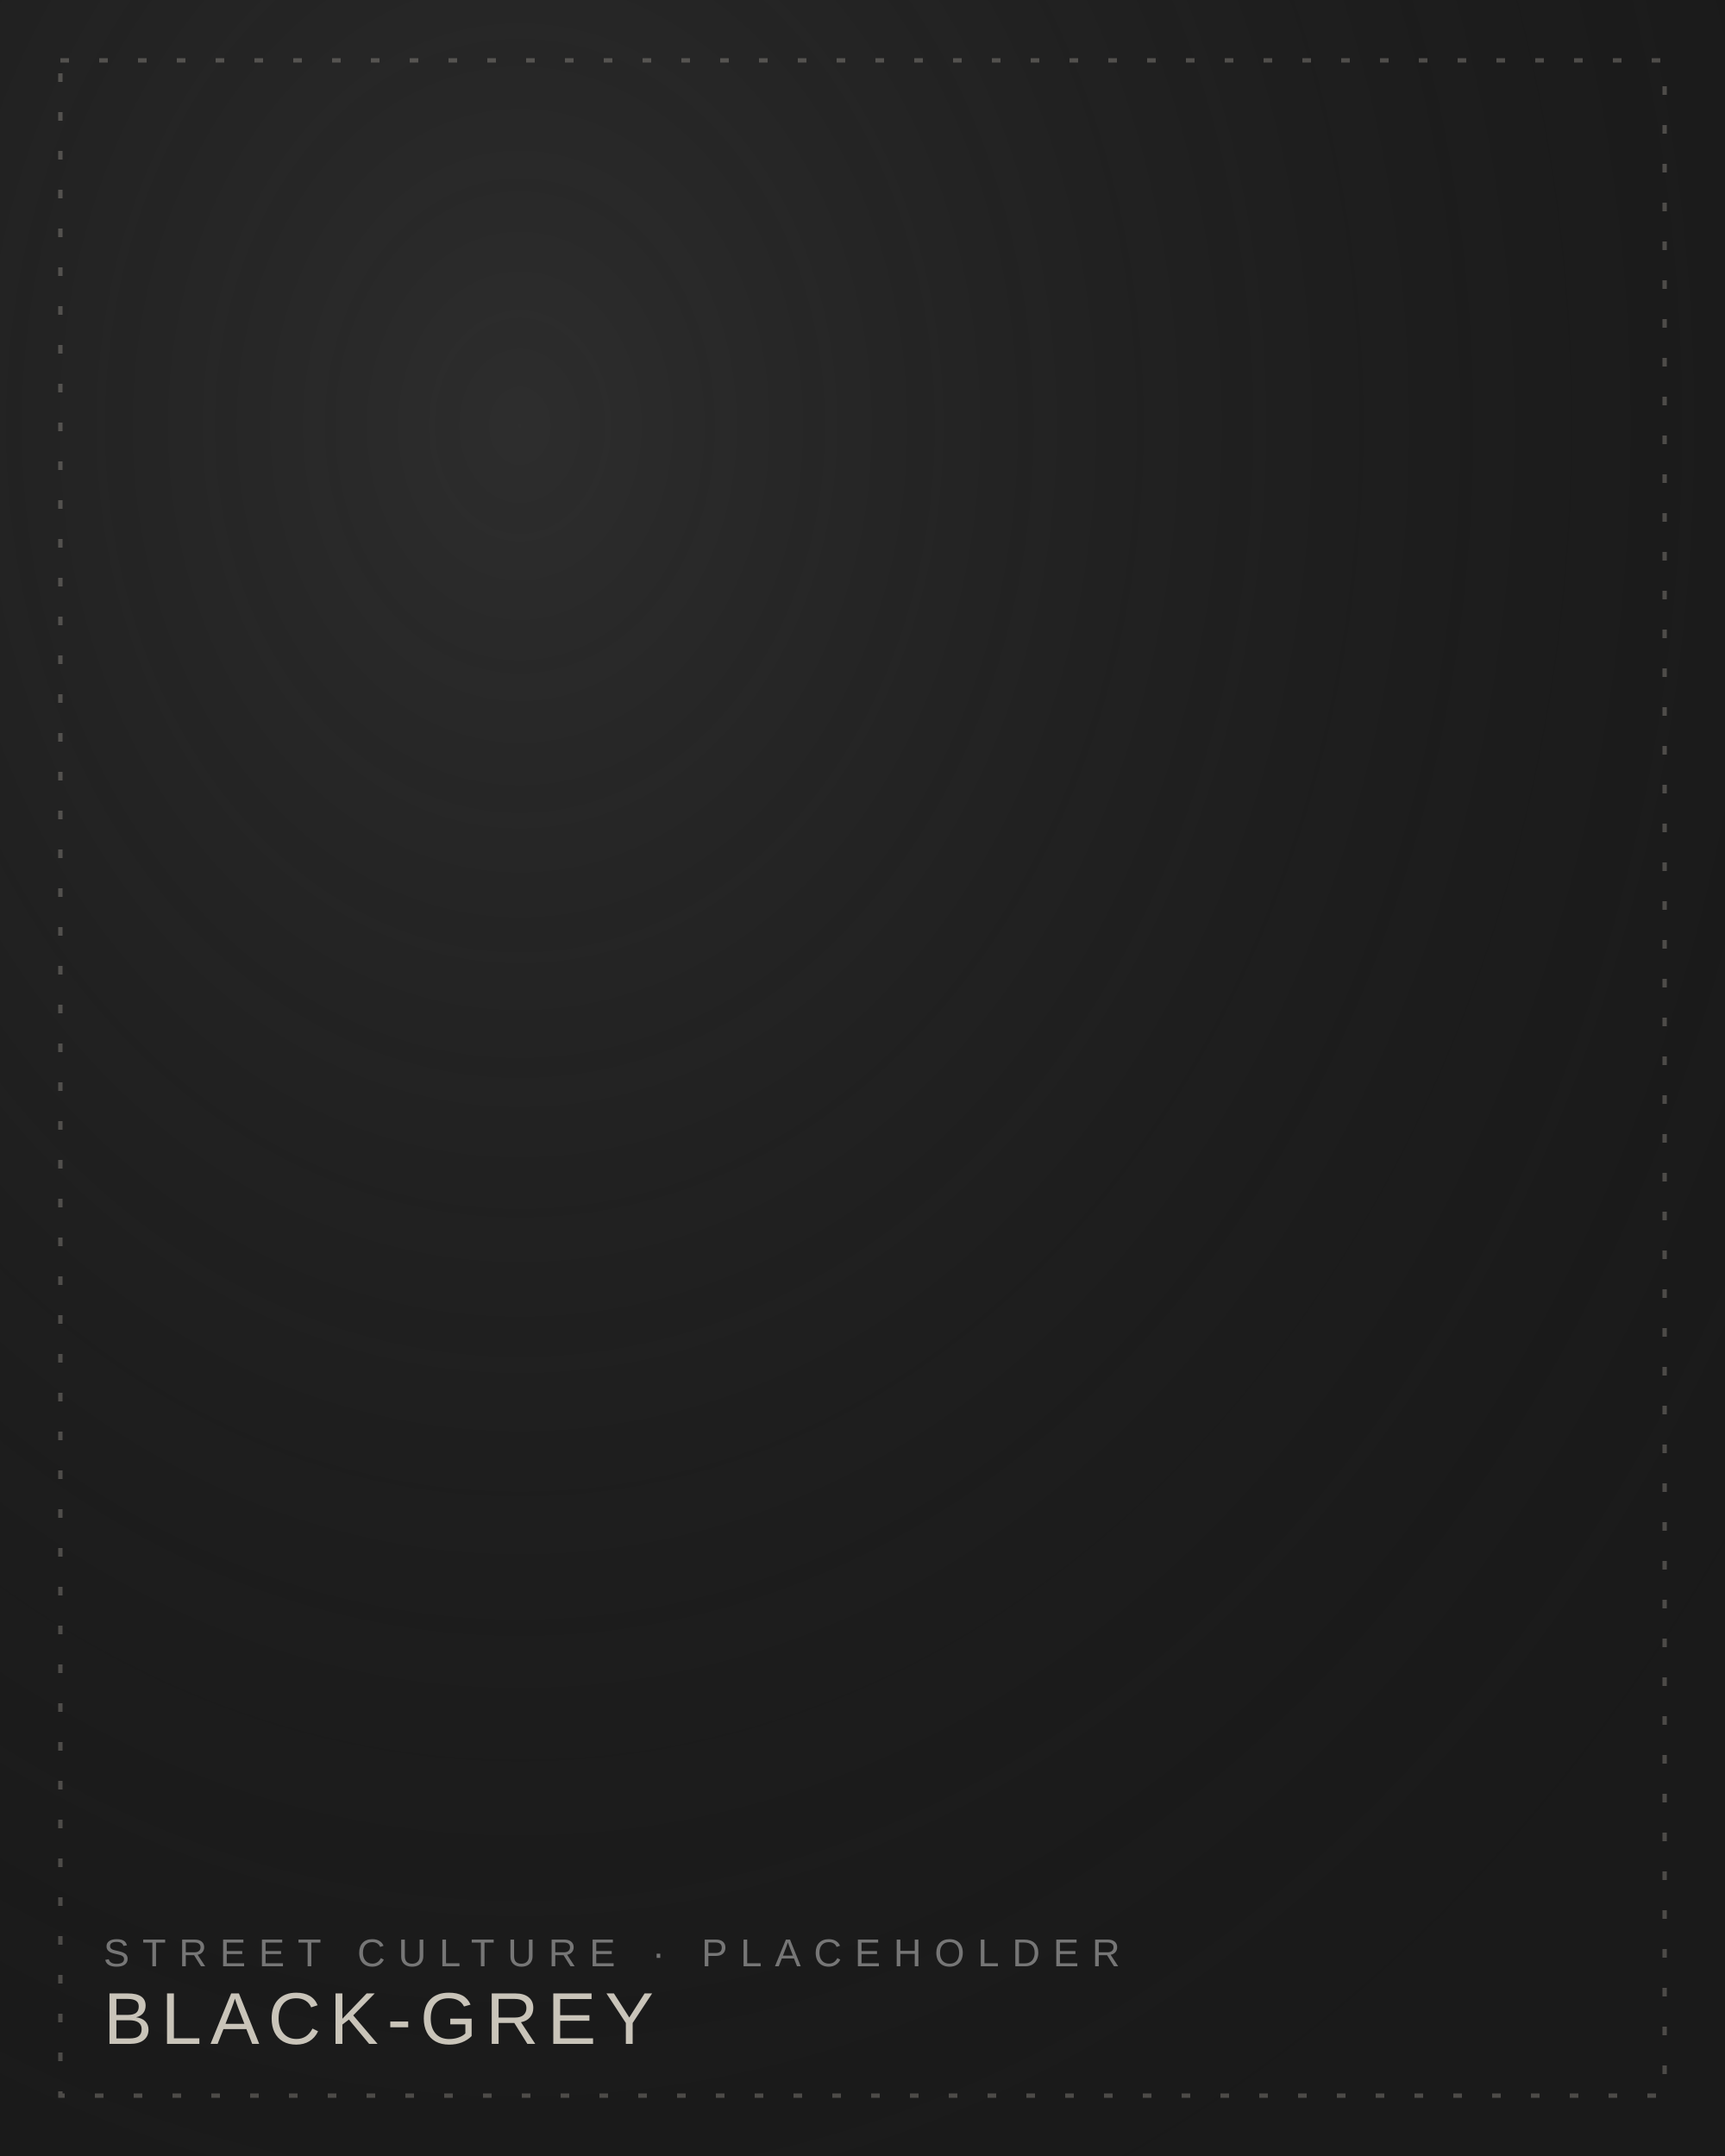
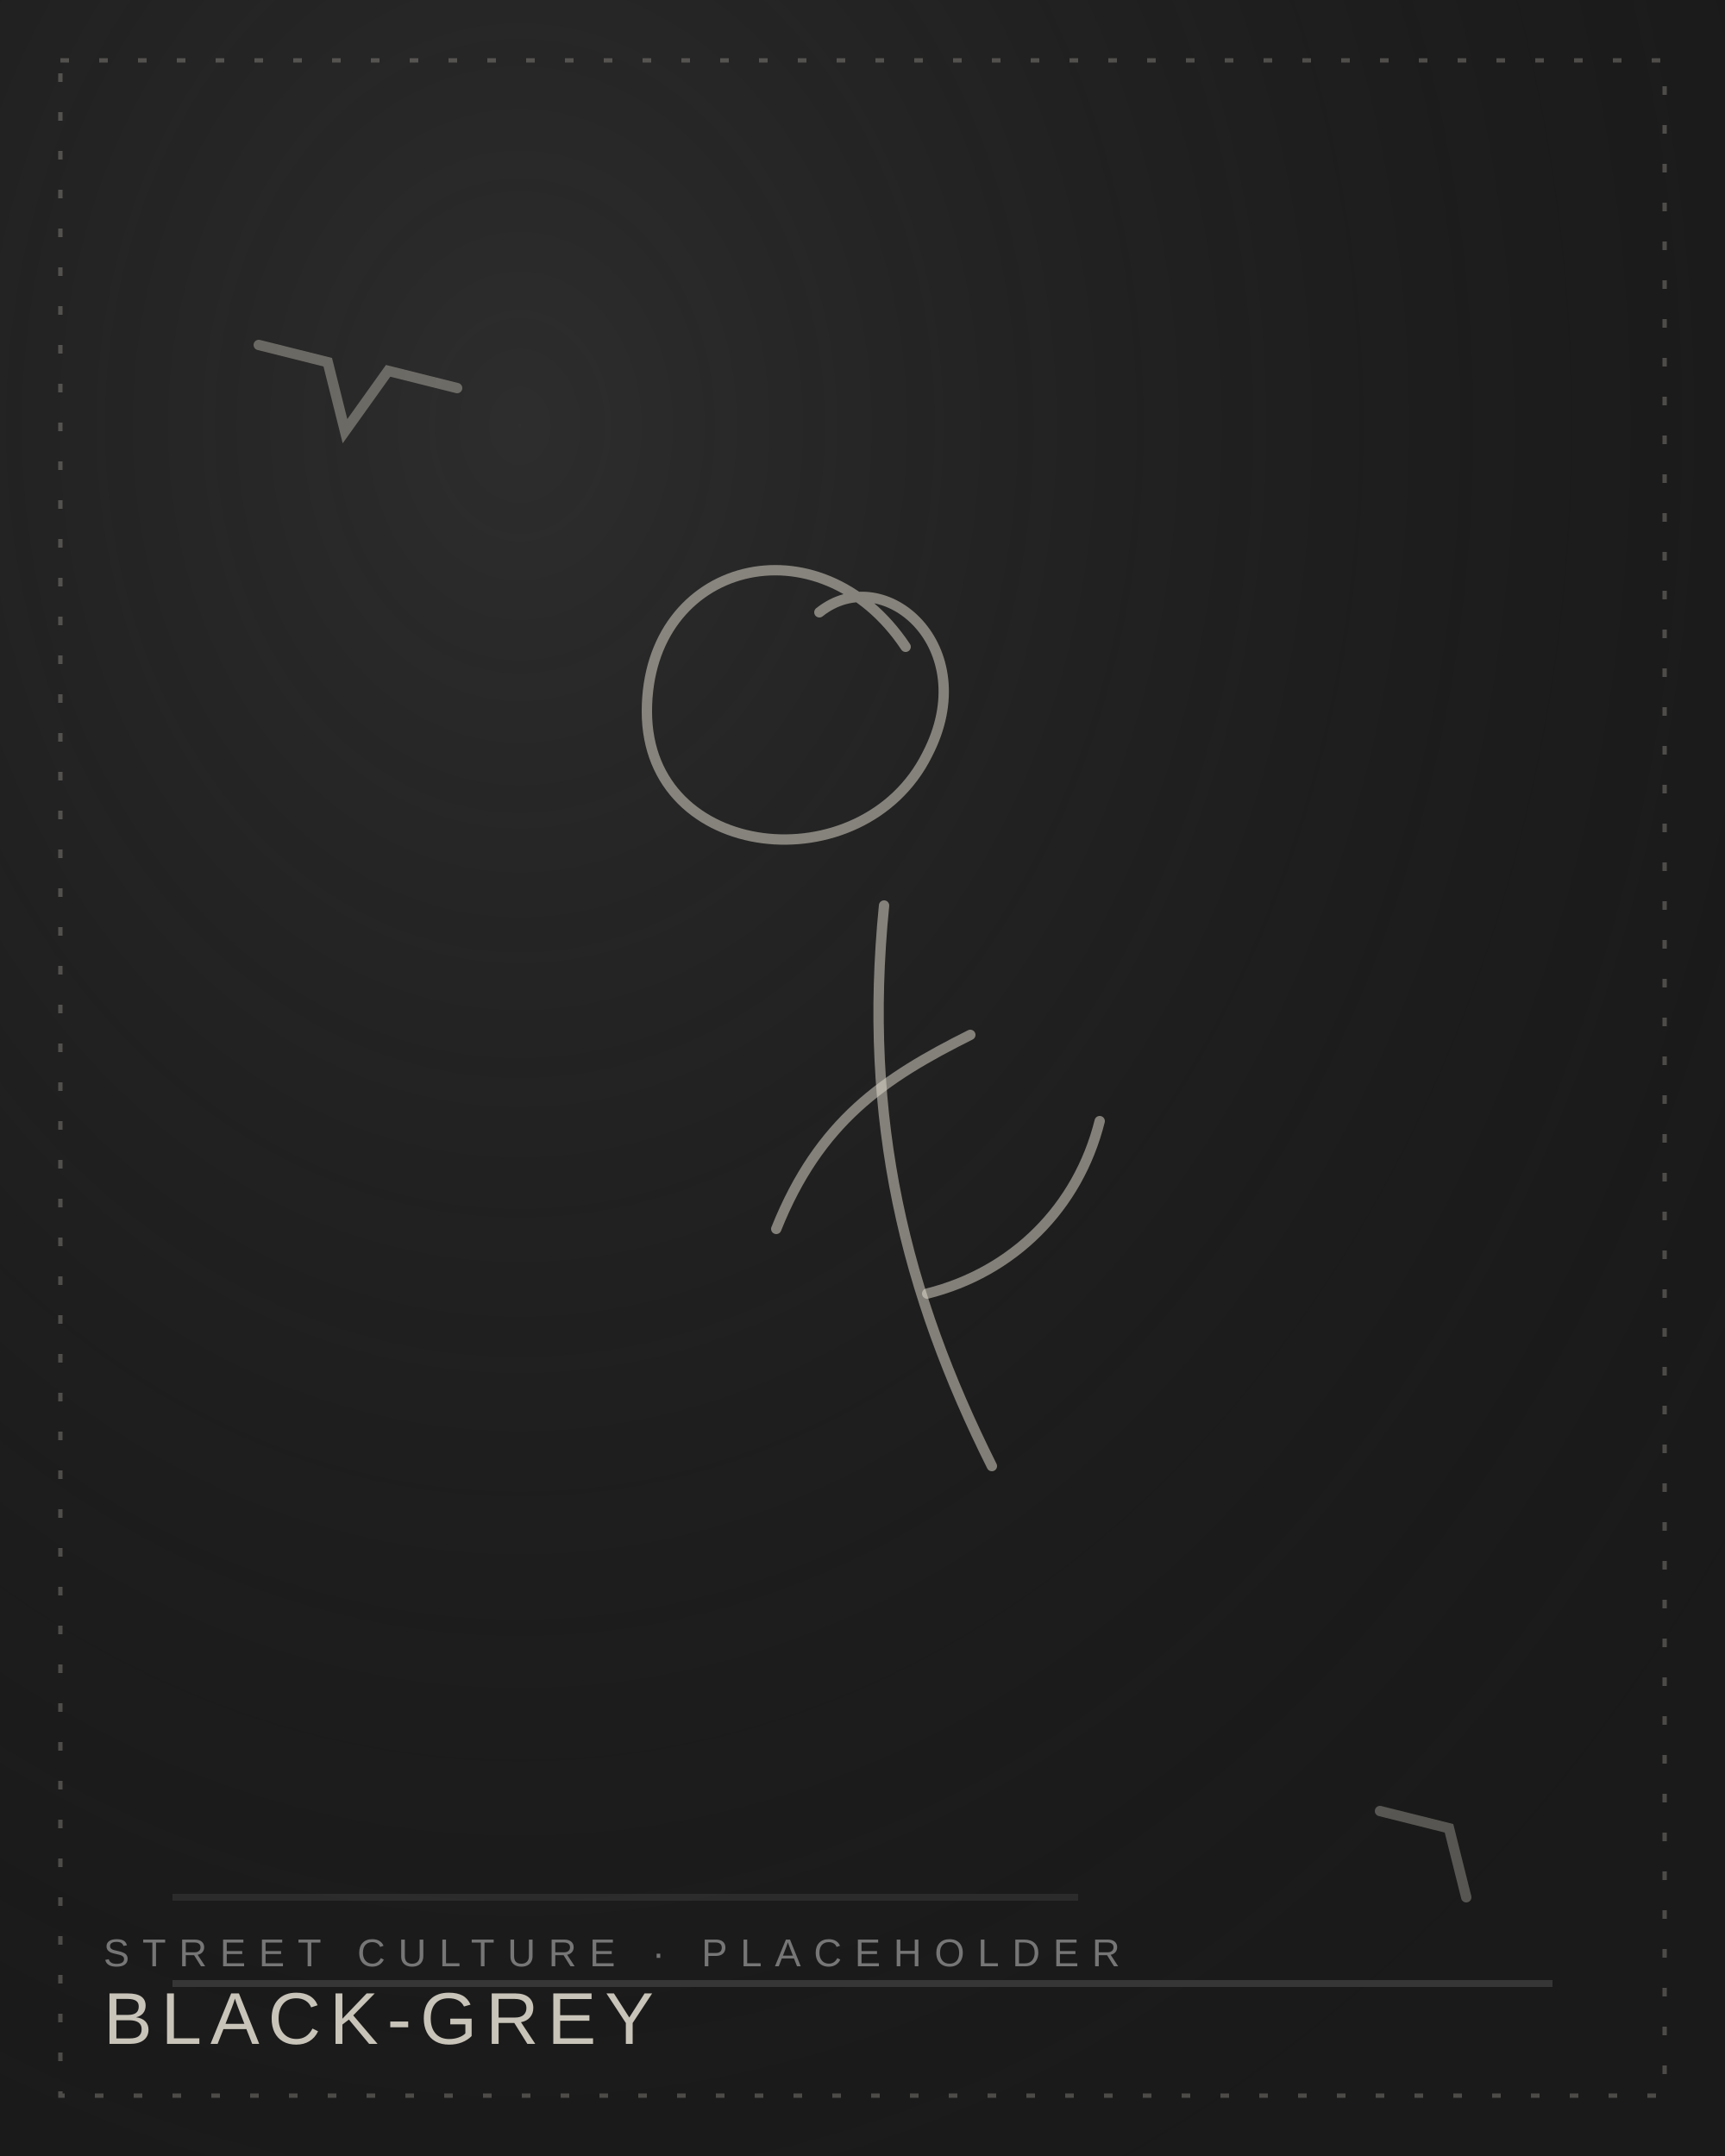
<svg xmlns="http://www.w3.org/2000/svg" viewBox="0 0 400 500" width="400" height="500">
  <rect width="400" height="500" fill="#1a1a1a" />
  <radialGradient id="g" cx="30%" cy="20%" r="90%">
    <stop offset="0%" stop-color="#3d3d3d" stop-opacity="0.55" />
    <stop offset="100%" stop-color="#1a1a1a" stop-opacity="0" />
  </radialGradient>
  <rect width="400" height="500" fill="url(#g)" />
-   <g fill="none" stroke="ACCENT" stroke-opacity="0.5" stroke-width="2.4" stroke-linecap="round">
+   <g fill="none" stroke="#e8e2d5" stroke-opacity="0.5" stroke-width="2.4" stroke-linecap="round">
    <path d="M210 150 C 190 120, 150 130, 150 165 C 150 200, 200 205, 215 175 C 228 150, 205 130, 190 142" />
    <path d="M205 210 C 200 260, 210 300, 230 340" />
    <path d="M225 240 C 205 250, 190 260, 180 285" />
    <path d="M215 300 C 235 295, 250 280, 255 260" />
    <path d="M60 80 L 76 84 L 80 100 L 90 86 L 106 90" stroke-opacity="0.35" />
    <path d="M320 420 L 336 424 L 340 440" stroke-opacity="0.3" />
  </g>
-   <g stroke="FG" stroke-width="1.6" fill="none" opacity="0.8">
+   <g stroke="#3d3d3d" stroke-width="1.6" fill="none" opacity="0.8">
    <path d="M40 460 H 360" />
    <path d="M40 440 H 250" stroke-opacity="0.6" />
  </g>
  <rect x="14" y="14" width="372" height="472" fill="none" stroke="#e8e2d5" stroke-opacity="0.25" stroke-dasharray="2 7" />
  <text x="24" y="474" font-family="Arial Black, Arial, sans-serif" font-size="17" letter-spacing="2" fill="#e8e2d5" fill-opacity="0.85">BLACK-GREY</text>
  <text x="24" y="456" font-family="Arial, sans-serif" font-size="9" letter-spacing="3" fill="#ffffff" fill-opacity="0.4">STREET CULTURE · PLACEHOLDER</text>
</svg>
